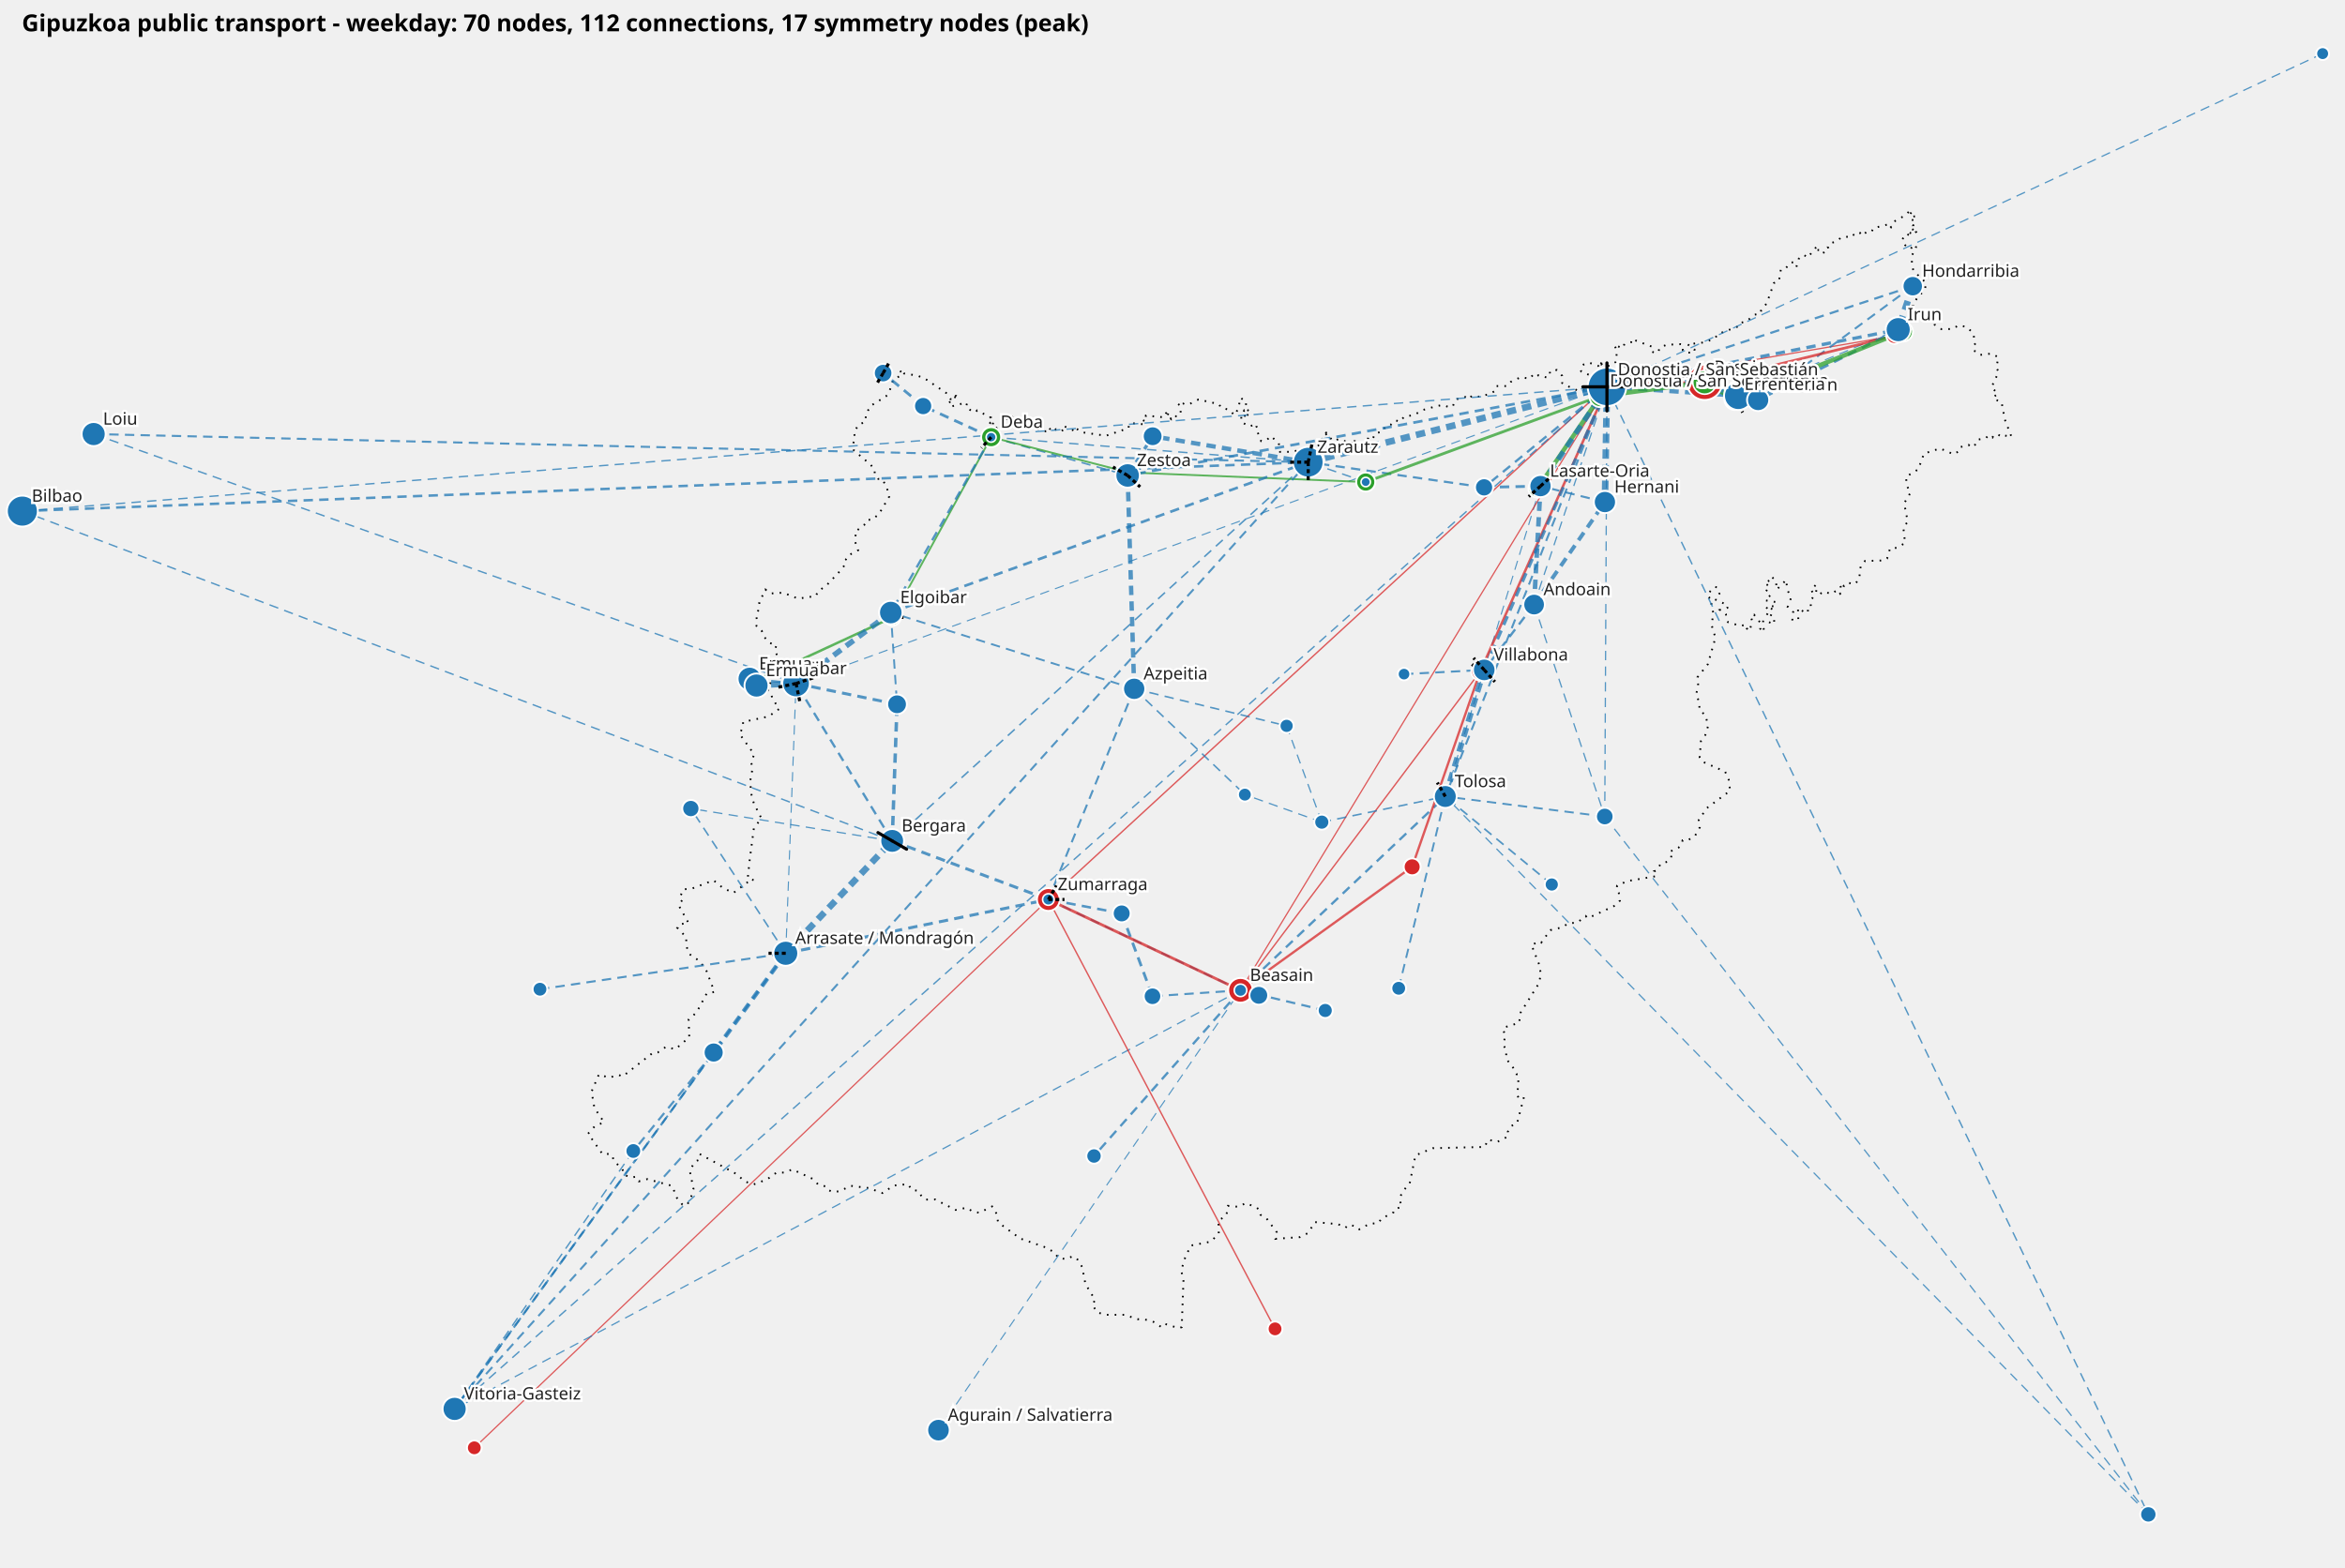
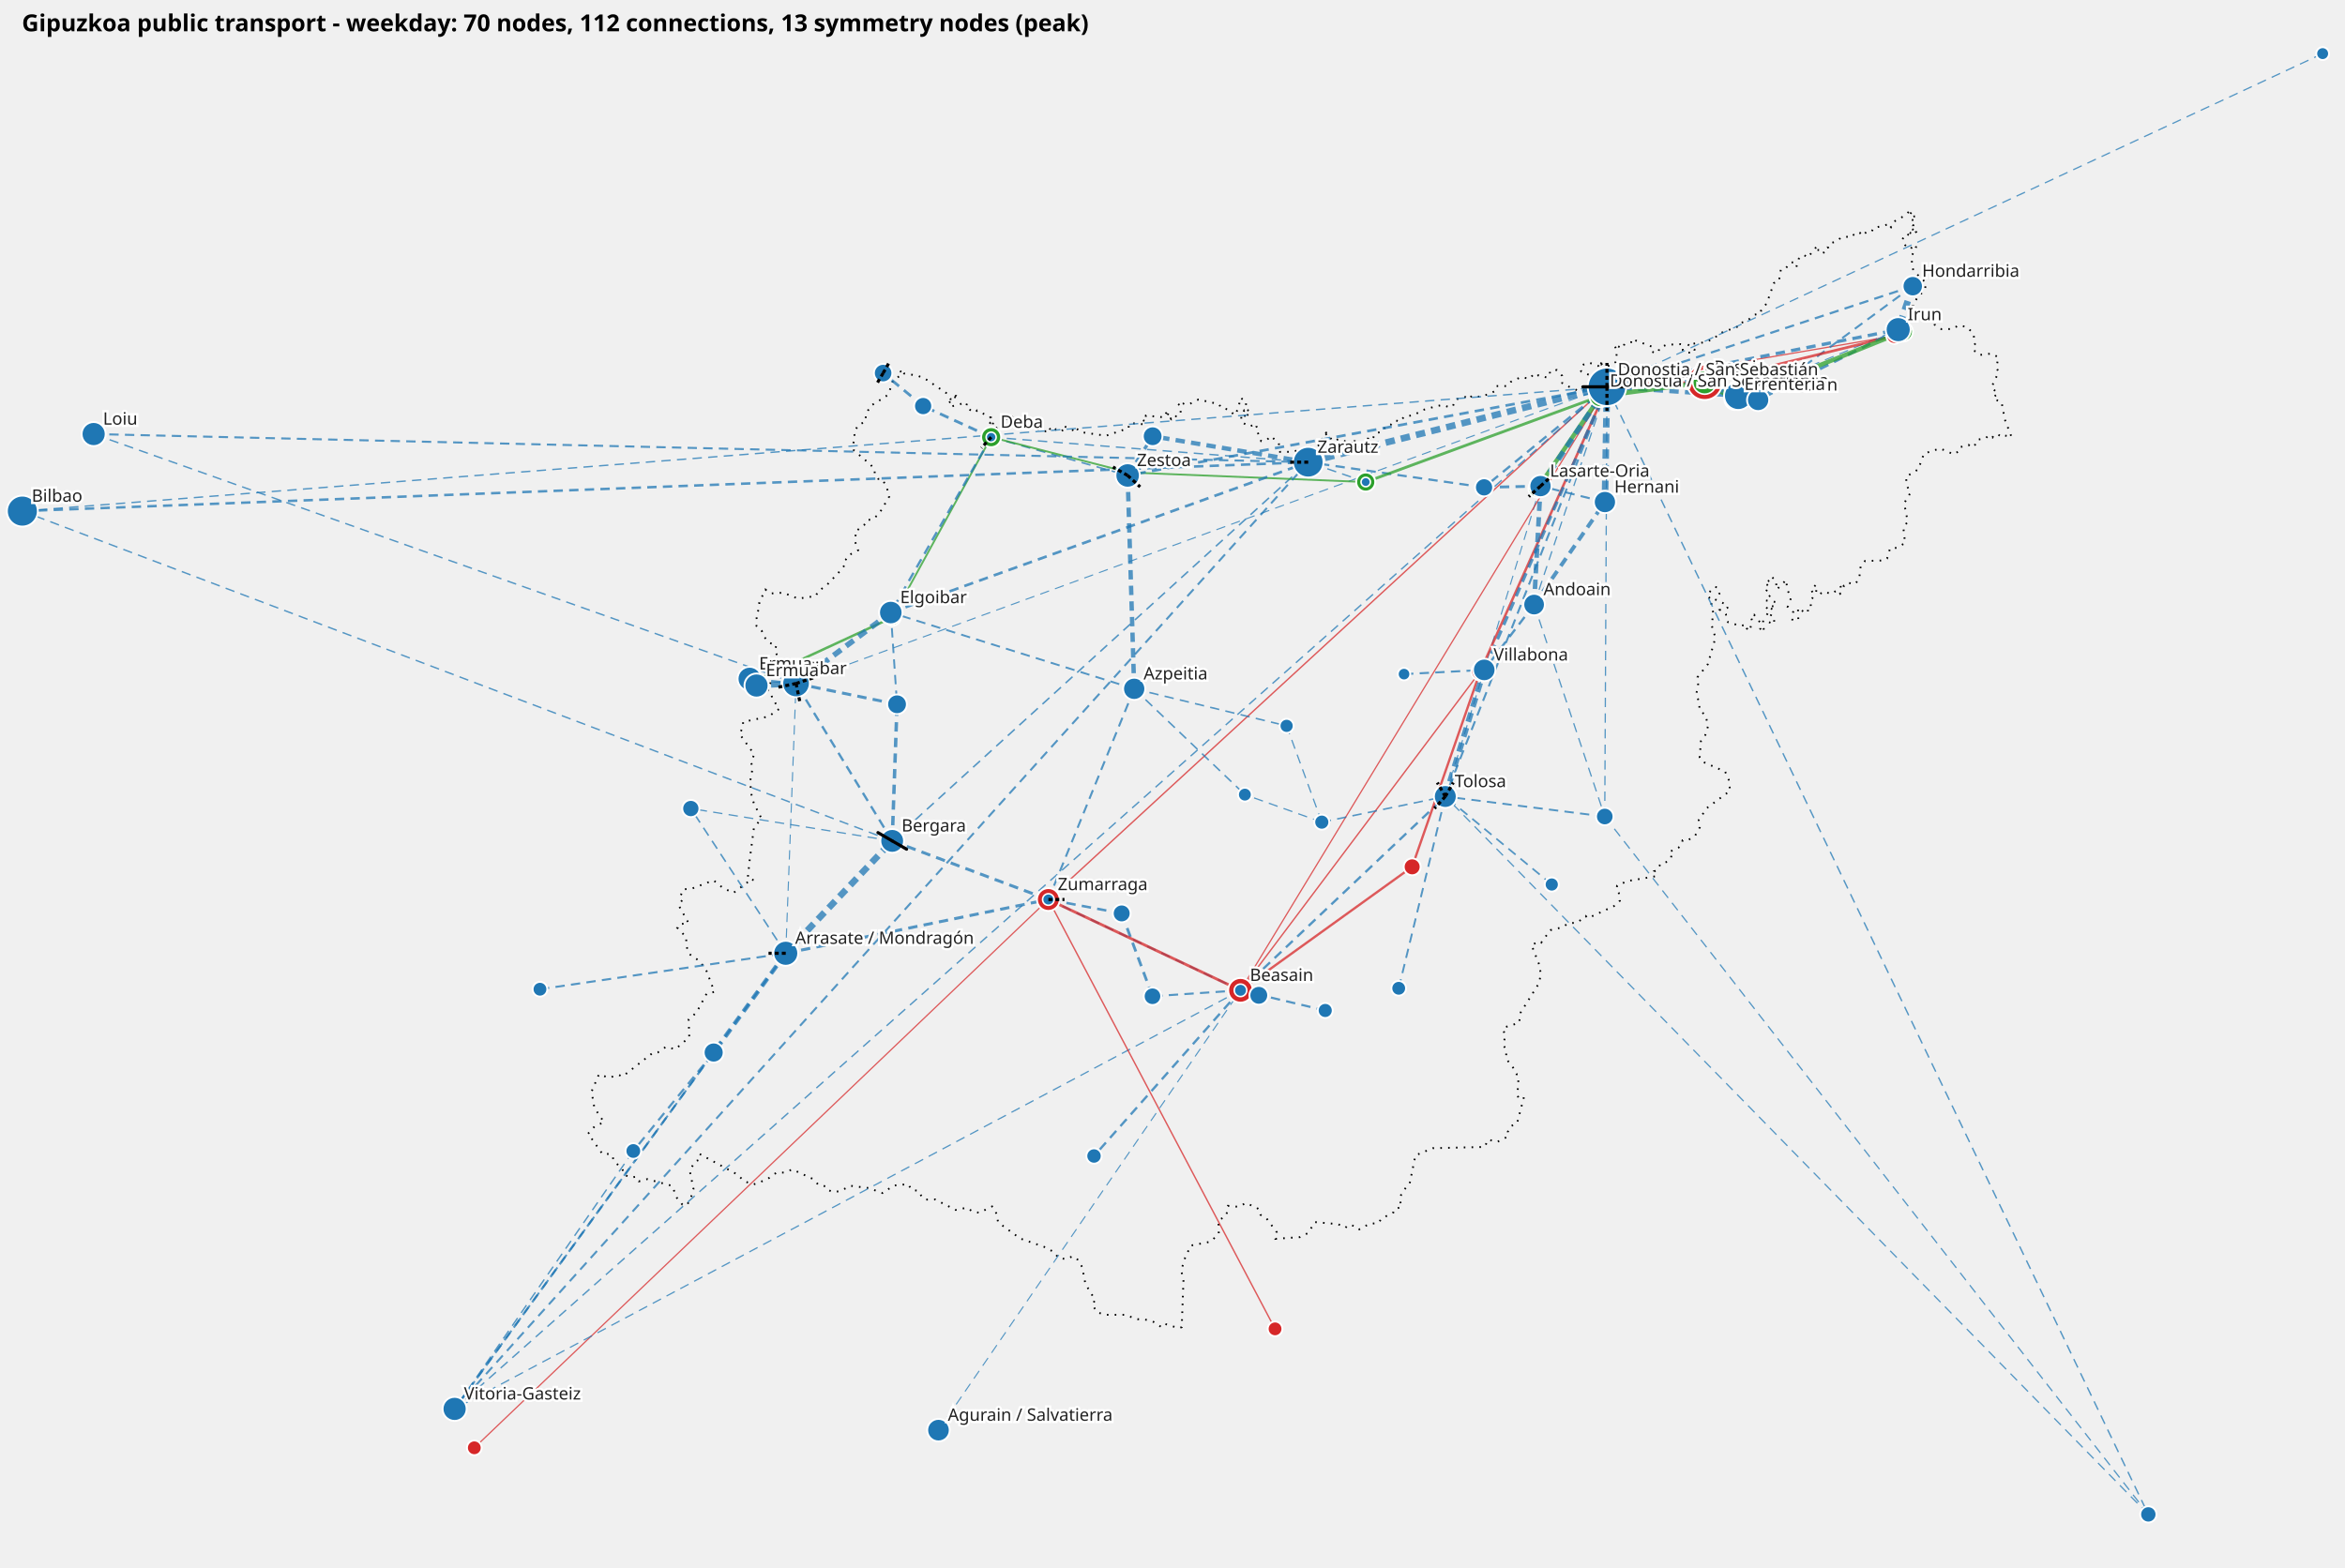
<svg xmlns="http://www.w3.org/2000/svg" width="1500" height="1003" style="background:#f3f5f8;font-family:sans-serif">
  <polyline fill="none" stroke="#000" stroke-width="1.2" stroke-dasharray="1 4" points="376.2,725.3 380.6,720.4 386.4,718.0 380.2,708.8 378.4,698.4 383.1,687.4 389.6,689.5 395.6,687.7 398.3,688.7 417.7,673.5 420.8,673.3 425.9,669.8 432.0,671.3 440.9,663.6 440.5,652.3 445.6,647.7 452.0,635.7 457.0,634.6 452.0,621.4 447.8,615.1 440.8,610.3 438.9,604.8 439.0,599.7 433.2,593.5 435.0,591.3 440.4,590.5 434.1,579.2 436.3,576.0 434.9,574.2 437.1,569.0 442.6,568.5 456.4,563.2 462.3,568.0 469.1,571.3 478.0,564.6 482.1,563.1 478.3,561.9 479.6,549.7 482.2,530.0 487.0,523.5 482.2,514.0 480.7,508.5 479.8,500.1 481.4,491.5 480.5,487.8 482.4,482.6 473.1,469.6 475.3,465.0 475.3,461.9 491.6,458.4 498.4,453.6 493.9,446.6 493.3,443.2 491.1,441.5 495.9,429.2 494.8,423.1 497.2,419.6 495.6,415.8 496.7,412.8 492.5,411.4 488.4,407.1 487.2,403.4 483.9,400.5 484.5,397.7 483.7,394.4 485.8,388.3 485.7,385.4 489.6,377.2 492.9,379.7 501.0,379.2 510.5,383.0 522.0,381.3 523.0,378.6 528.9,374.3 538.5,364.1 541.5,359.7 541.1,357.8 542.6,355.4 548.9,352.0 546.6,345.5 547.4,342.0 546.9,340.3 552.7,336.0 554.8,332.5 557.5,332.6 562.1,329.1 568.8,317.7 567.1,311.4 564.2,306.4 561.8,306.4 559.5,303.0 559.5,300.5 556.8,297.2 546.2,288.2 545.8,283.7 547.0,279.8 546.2,276.9 549.0,271.9 553.5,269.8 554.0,264.8 556.9,259.7 566.8,253.5 568.8,250.7 571.4,243.1 576.8,239.8 576.9,238.5 575.3,236.8 578.1,238.9 587.2,240.4 592.8,243.0 605.2,251.4 607.9,255.3 608.9,255.3 608.9,253.5 611.7,253.3 613.1,255.0 610.3,253.9 606.6,258.4 609.1,259.9 617.8,257.6 618.6,258.1 617.8,260.2 621.8,263.2 624.0,263.8 625.0,262.6 633.5,267.0 632.1,267.7 632.1,269.8 633.6,270.7 635.6,269.0 634.7,272.9 637.0,273.9 643.2,271.9 644.1,266.5 647.1,266.5 648.3,267.7 650.2,267.1 651.8,270.0 654.8,269.8 667.0,276.2 670.1,275.7 670.7,273.5 673.5,276.4 675.5,274.6 678.6,276.0 680.6,274.7 679.9,272.8 680.9,272.8 687.4,275.7 687.8,273.8 692.3,276.6 707.4,278.8 721.9,273.9 722.1,271.6 723.5,270.7 732.0,271.5 732.8,269.7 731.0,268.8 732.6,268.9 733.0,265.9 744.7,267.0 745.9,264.3 747.9,262.7 746.5,266.8 748.9,268.1 748.8,266.1 753.2,266.4 755.3,264.6 754.9,259.5 753.4,258.3 755.1,259.3 757.8,257.8 761.1,258.4 766.6,255.6 779.8,258.6 780.9,260.7 786.5,262.3 789.6,265.7 792.2,261.2 793.4,254.5 797.3,257.0 796.5,261.5 799.7,263.3 798.0,265.8 798.3,263.5 795.9,262.5 794.6,265.3 795.5,266.5 797.0,265.7 795.8,266.8 794.0,266.6 794.0,269.8 798.8,272.8 803.9,271.5 803.7,272.9 804.9,274.1 804.2,275.9 806.7,282.2 810.2,281.6 812.9,279.0 818.0,283.6 818.8,289.1 826.3,289.1 843.8,284.9 845.4,280.9 848.8,279.3 847.2,275.1 849.9,279.5 853.6,282.3 856.2,280.8 864.4,283.7 866.8,280.6 866.4,282.8 870.0,287.2 874.5,282.9 875.2,280.0 876.2,279.2 878.2,280.4 879.9,277.1 884.0,276.3 886.7,272.3 889.8,271.6 892.6,268.9 895.4,269.8 898.3,266.5 904.3,265.6 910.2,262.3 918.0,260.1 922.6,259.1 927.6,260.7 929.4,259.8 930.8,255.9 931.9,255.4 937.3,254.0 939.5,255.4 941.4,253.3 945.7,253.8 952.5,252.2 956.2,250.2 957.3,247.0 964.1,247.0 966.4,244.3 972.8,241.3 978.5,242.3 981.0,239.4 982.9,240.8 984.2,240.0 989.3,241.5 991.6,239.9 991.3,237.7 995.8,236.7 999.2,240.4 999.3,245.1 1000.4,246.0 1009.1,249.8 1014.8,249.2 1017.8,246.8 1019.3,242.9 1018.3,240.6 1011.5,237.8 1010.8,236.1 1013.0,233.2 1016.4,232.0 1022.4,234.1 1025.3,237.6 1024.0,232.9 1025.0,230.3 1024.5,233.3 1026.9,234.4 1030.7,233.8 1033.8,231.4 1034.2,224.3 1032.6,220.6 1037.9,222.8 1039.1,220.1 1043.4,218.9 1043.7,216.9 1056.7,221.8 1056.4,224.8 1058.4,225.8 1060.6,225.5 1061.6,222.6 1065.9,220.6 1075.0,220.2 1076.5,220.6 1076.4,224.1 1078.2,225.6 1083.7,225.6 1083.9,223.6 1079.5,220.3 1090.7,219.0 1097.0,216.3 1099.0,213.7 1112.5,208.6 1113.2,206.7 1117.5,205.3 1122.4,201.3 1126.0,200.7 1126.6,198.4 1130.1,194.1 1134.7,181.1 1137.9,179.9 1139.1,172.6 1142.0,172.0 1145.3,167.9 1147.0,167.9 1149.0,171.0 1150.5,165.7 1152.1,164.0 1153.9,163.1 1156.3,164.8 1162.3,157.4 1162.1,159.9 1164.1,160.0 1165.5,162.3 1169.8,159.4 1169.2,158.0 1171.4,155.5 1175.3,154.2 1177.6,151.9 1183.5,151.3 1184.9,149.8 1186.9,151.0 1189.8,149.1 1190.9,150.8 1194.8,147.8 1197.4,147.9 1198.2,146.0 1207.2,143.7 1207.4,145.1 1208.8,144.3 1209.6,145.3 1211.3,141.9 1218.3,138.0 1222.3,134.3 1223.1,135.2 1221.4,137.6 1223.0,138.8 1225.1,138.3 1222.5,140.4 1225.3,141.5 1223.7,144.5 1225.7,148.3 1224.1,149.3 1224.9,147.7 1222.7,146.3 1221.0,148.7 1223.4,149.6 1222.2,150.8 1219.2,149.6 1216.8,153.2 1218.7,156.9 1222.0,159.3 1224.7,156.3 1225.6,158.2 1222.9,163.7 1223.0,170.7 1224.3,173.6 1232.2,181.2 1231.0,185.9 1226.8,189.7 1223.6,195.5 1230.5,201.7 1236.3,202.7 1237.5,207.7 1241.9,210.6 1248.9,210.5 1252.7,208.2 1257.9,209.1 1262.0,213.0 1263.7,219.6 1262.2,221.6 1263.3,224.8 1266.3,227.1 1273.9,226.2 1278.3,228.6 1277.0,235.0 1278.4,238.1 1273.9,247.7 1277.9,251.9 1275.5,253.8 1275.3,255.3 1280.3,257.2 1282.4,268.4 1286.7,279.6 1282.2,278.6 1280.7,279.6 1278.0,278.0 1275.3,278.2 1274.5,279.9 1271.8,278.5 1270.3,280.4 1264.9,281.3 1263.4,284.5 1261.0,286.3 1259.2,284.6 1253.8,286.1 1253.2,288.5 1249.8,290.7 1241.0,286.9 1230.7,290.2 1227.0,300.3 1219.1,305.1 1219.9,311.1 1222.1,315.2 1218.0,322.0 1220.3,333.7 1217.5,337.6 1218.6,347.4 1213.3,350.5 1209.0,350.8 1207.1,357.3 1204.6,358.6 1193.0,358.9 1190.2,362.2 1189.2,370.6 1186.4,373.8 1181.9,372.8 1179.6,375.0 1176.9,373.3 1178.2,378.6 1177.1,379.8 1175.6,377.3 1171.3,380.0 1166.6,378.4 1163.6,380.4 1161.5,379.1 1162.5,375.4 1161.5,374.3 1158.4,377.1 1160.6,381.2 1158.1,384.1 1158.3,387.7 1156.3,388.3 1156.5,391.7 1155.0,392.2 1150.1,389.0 1150.3,396.3 1149.0,397.3 1146.5,396.4 1147.1,391.7 1143.5,388.4 1145.6,382.7 1143.1,376.7 1142.6,371.0 1136.5,377.2 1136.0,371.4 1132.9,368.8 1132.0,371.3 1128.7,373.1 1131.9,375.1 1129.6,378.4 1132.3,381.0 1129.1,384.1 1136.0,385.2 1134.8,388.1 1132.0,387.4 1129.8,388.5 1130.7,389.6 1130.2,393.3 1132.7,389.2 1134.3,390.1 1132.6,394.1 1134.8,395.3 1134.9,399.2 1127.9,396.9 1127.4,400.3 1128.4,403.0 1127.6,404.5 1125.9,402.1 1125.9,398.3 1122.0,393.3 1119.8,394.2 1120.9,397.6 1119.0,403.8 1117.2,401.9 1116.8,399.5 1113.5,400.5 1105.4,398.1 1104.3,396.6 1104.0,393.1 1100.2,390.2 1104.9,388.9 1105.2,387.2 1097.6,383.8 1097.4,382.0 1099.8,379.8 1098.5,375.8 1096.9,375.5 1093.9,378.4 1092.2,381.5 1095.2,383.7 1094.6,385.8 1095.9,392.2 1094.9,400.1 1097.3,408.0 1092.4,425.0 1085.8,433.3 1086.3,438.8 1084.9,444.3 1086.9,449.1 1087.1,453.9 1091.2,458.2 1092.5,464.8 1090.6,470.9 1088.0,474.2 1087.2,484.7 1089.9,487.7 1103.5,493.7 1105.8,498.9 1106.7,505.9 1091.8,517.0 1086.6,524.7 1087.3,529.3 1084.1,535.0 1079.9,537.4 1076.3,537.6 1075.7,540.3 1073.7,542.3 1067.9,545.0 1069.2,547.2 1068.9,548.8 1066.7,551.3 1062.4,552.5 1059.6,557.1 1058.1,557.4 1059.2,560.6 1041.0,563.7 1034.4,566.6 1034.0,569.5 1035.5,571.4 1036.2,576.2 1033.7,579.1 1015.6,587.5 1014.3,586.1 1008.9,590.3 1003.2,590.7 999.3,593.3 991.7,595.1 985.9,603.0 985.1,602.3 979.6,604.5 984.5,617.0 985.7,623.6 984.1,629.6 972.7,647.8 971.7,654.4 962.0,657.4 961.5,659.0 962.9,662.3 961.7,668.4 963.6,672.5 963.3,677.2 968.2,683.5 970.2,687.0 969.9,688.8 971.3,690.3 970.6,700.9 971.5,702.5 974.8,701.9 970.4,718.7 966.2,720.6 964.5,724.1 964.6,727.1 957.7,730.6 951.9,729.1 949.7,733.8 916.5,734.6 905.4,739.2 901.7,757.2 897.2,762.3 895.3,766.6 896.4,772.4 892.4,773.3 891.4,775.6 883.5,779.8 881.9,782.4 875.8,783.1 869.5,786.5 867.9,784.7 862.6,783.6 860.6,785.5 855.9,783.2 841.1,781.9 836.7,788.9 831.5,791.5 815.9,792.6 816.7,788.4 809.9,779.2 806.3,777.2 805.8,774.2 804.0,772.8 797.0,769.7 792.1,772.1 785.5,771.5 784.5,777.4 779.4,781.1 779.6,789.2 774.5,794.4 761.7,796.9 758.1,804.6 755.6,812.7 757.0,819.5 755.9,849.1 754.1,849.8 745.4,847.1 743.1,849.2 738.0,845.8 732.4,844.2 727.6,844.0 719.4,841.2 707.5,841.2 701.9,839.7 698.7,834.8 700.5,831.7 694.3,821.5 692.2,810.6 689.3,805.9 686.3,803.7 681.8,805.6 676.9,804.7 674.5,801.2 667.8,797.7 652.6,792.4 638.5,782.1 636.9,774.9 634.6,771.9 626.4,775.9 622.3,775.2 618.4,772.7 611.3,774.1 598.1,767.4 592.2,767.5 589.8,766.0 587.5,761.9 583.3,761.3 580.8,757.6 571.7,758.5 564.5,763.3 555.6,760.1 544.3,758.7 536.8,762.2 532.6,762.6 529.9,761.4 528.5,759.1 523.6,758.1 520.0,754.3 506.9,748.2 501.5,750.2 496.6,750.3 490.6,754.6 482.0,757.8 476.2,755.8 471.4,751.3 447.5,738.3 446.1,742.6 443.6,744.5 441.3,749.5 443.6,760.7 442.0,766.1 439.4,771.2 436.5,770.7 433.0,766.4 429.9,758.7 414.1,754.4 408.7,755.8 406.7,752.8 404.1,753.4 399.2,751.7 398.2,748.1 392.8,742.9 391.6,739.5 390.3,738.2 385.5,738.5 376.2,725.3" />
  <line x1="600.3" y1="915.0" x2="793.5" y2="633.6" stroke="#1f77b4" stroke-width="0.7" stroke-opacity=".75" stroke-dasharray="6 4" />
  <line x1="502.6" y1="609.9" x2="509.2" y2="437.3" stroke="#1f77b4" stroke-width="0.7" stroke-opacity=".75" stroke-dasharray="6 4" />
  <line x1="1027.9" y1="247.5" x2="509.2" y2="437.3" stroke="#1f77b4" stroke-width="0.7" stroke-opacity=".75" stroke-dasharray="6 4" />
  <line x1="1111.9" y1="253.2" x2="1214.2" y2="210.9" stroke="#1f77b4" stroke-width="0.7" stroke-opacity=".75" stroke-dasharray="6 4" />
  <line x1="985.4" y1="311.0" x2="924.5" y2="509.6" stroke="#1f77b4" stroke-width="0.7" stroke-opacity=".75" stroke-dasharray="6 4" />
  <line x1="1485.7" y1="34.3" x2="1027.9" y2="247.5" stroke="#1f77b4" stroke-width="0.8" stroke-opacity=".75" stroke-dasharray="6 4" />
  <line x1="981.3" y1="386.8" x2="1026.5" y2="522.4" stroke="#1f77b4" stroke-width="0.8" stroke-opacity=".75" stroke-dasharray="6 4" />
  <line x1="981.3" y1="386.8" x2="1027.9" y2="247.5" stroke="#1f77b4" stroke-width="0.8" stroke-opacity=".75" stroke-dasharray="6 4" />
  <line x1="570.7" y1="538.0" x2="441.9" y2="517.3" stroke="#1f77b4" stroke-width="0.8" stroke-opacity=".75" stroke-dasharray="6 4" />
  <line x1="1374.2" y1="968.9" x2="924.5" y2="509.6" stroke="#1f77b4" stroke-width="0.8" stroke-opacity=".75" stroke-dasharray="6 4" />
  <line x1="1026.5" y1="522.4" x2="1027.9" y2="247.5" stroke="#1f77b4" stroke-width="0.8" stroke-opacity=".75" stroke-dasharray="6 4" />
  <line x1="845.5" y1="526.0" x2="796.3" y2="508.4" stroke="#1f77b4" stroke-width="0.8" stroke-opacity=".75" stroke-dasharray="6 4" />
  <line x1="1028.8" y1="246.1" x2="1211.7" y2="214.9" stroke="#d62728" stroke-width="0.8" stroke-opacity=".75" />
  <line x1="793.5" y1="633.6" x2="1028.8" y2="246.1" stroke="#d62728" stroke-width="0.8" stroke-opacity=".75" />
  <line x1="845.5" y1="526.0" x2="823.0" y2="464.4" stroke="#1f77b4" stroke-width="0.8" stroke-opacity=".75" stroke-dasharray="6 4" />
  <line x1="303.4" y1="926.3" x2="670.6" y2="575.5" stroke="#d62728" stroke-width="0.8" stroke-opacity=".75" />
  <line x1="1026.5" y1="522.4" x2="1374.2" y2="968.9" stroke="#1f77b4" stroke-width="0.8" stroke-opacity=".75" stroke-dasharray="6 4" />
  <line x1="793.5" y1="633.6" x2="290.8" y2="901.4" stroke="#1f77b4" stroke-width="0.8" stroke-opacity=".75" stroke-dasharray="6 4" />
  <line x1="405.1" y1="736.4" x2="290.8" y2="901.4" stroke="#1f77b4" stroke-width="0.9" stroke-opacity=".75" stroke-dasharray="6 4" />
  <line x1="1028.8" y1="246.1" x2="670.6" y2="575.5" stroke="#d62728" stroke-width="0.9" stroke-opacity=".75" />
  <line x1="634.0" y1="279.7" x2="836.8" y2="295.7" stroke="#1f77b4" stroke-width="0.9" stroke-opacity=".75" stroke-dasharray="6 4" />
  <line x1="1027.9" y1="247.5" x2="290.8" y2="901.4" stroke="#1f77b4" stroke-width="0.9" stroke-opacity=".75" stroke-dasharray="6 4" />
  <line x1="570.7" y1="538.0" x2="14.3" y2="327.0" stroke="#1f77b4" stroke-width="0.9" stroke-opacity=".75" stroke-dasharray="6 4" />
  <line x1="509.2" y1="437.3" x2="59.9" y2="277.7" stroke="#1f77b4" stroke-width="0.9" stroke-opacity=".75" stroke-dasharray="6 4" />
  <line x1="1027.9" y1="247.5" x2="1374.2" y2="968.9" stroke="#1f77b4" stroke-width="0.9" stroke-opacity=".75" stroke-dasharray="6 4" />
  <line x1="14.3" y1="327.0" x2="1027.9" y2="247.5" stroke="#1f77b4" stroke-width="0.9" stroke-opacity=".75" stroke-dasharray="6 4" />
  <line x1="793.5" y1="633.6" x2="946.8" y2="429.7" stroke="#d62728" stroke-width="0.9" stroke-opacity=".75" />
  <line x1="873.6" y1="308.4" x2="836.8" y2="295.7" stroke="#1f77b4" stroke-width="0.9" stroke-opacity=".75" stroke-dasharray="6 4" />
  <line x1="815.6" y1="850.2" x2="670.6" y2="575.5" stroke="#d62728" stroke-width="0.9" stroke-opacity=".75" />
  <line x1="634.0" y1="279.7" x2="721.3" y2="304.2" stroke="#1f77b4" stroke-width="1.0" stroke-opacity=".75" stroke-dasharray="6 4" />
  <line x1="502.6" y1="609.9" x2="441.9" y2="517.3" stroke="#1f77b4" stroke-width="1.0" stroke-opacity=".75" stroke-dasharray="6 4" />
  <line x1="725.5" y1="440.7" x2="796.3" y2="508.4" stroke="#1f77b4" stroke-width="1.0" stroke-opacity=".75" stroke-dasharray="6 4" />
  <line x1="845.5" y1="526.0" x2="924.5" y2="509.6" stroke="#1f77b4" stroke-width="1.0" stroke-opacity=".75" stroke-dasharray="6 4" />
  <line x1="725.5" y1="440.7" x2="823.0" y2="464.4" stroke="#1f77b4" stroke-width="1.0" stroke-opacity=".75" stroke-dasharray="6 4" />
  <line x1="570.7" y1="538.0" x2="836.8" y2="295.7" stroke="#1f77b4" stroke-width="1.0" stroke-opacity=".75" stroke-dasharray="6 4" />
  <line x1="992.6" y1="565.9" x2="924.5" y2="509.6" stroke="#1f77b4" stroke-width="1.1" stroke-opacity=".75" stroke-dasharray="6 4" />
  <line x1="894.7" y1="632.3" x2="924.5" y2="509.6" stroke="#1f77b4" stroke-width="1.2" stroke-opacity=".75" stroke-dasharray="6 4" />
  <line x1="456.5" y1="673.4" x2="290.8" y2="901.4" stroke="#1f77b4" stroke-width="1.2" stroke-opacity=".75" stroke-dasharray="6 4" />
  <line x1="725.5" y1="440.7" x2="569.8" y2="391.9" stroke="#1f77b4" stroke-width="1.2" stroke-opacity=".75" stroke-dasharray="6 4" />
  <line x1="793.5" y1="633.6" x2="670.6" y2="575.5" stroke="#1f77b4" stroke-width="1.2" stroke-opacity=".75" stroke-dasharray="6 4" />
  <line x1="634.0" y1="279.7" x2="722.2" y2="302.3" stroke="#2ca02c" stroke-width="1.2" stroke-opacity=".75" />
  <line x1="634.0" y1="279.7" x2="570.9" y2="395.0" stroke="#2ca02c" stroke-width="1.2" stroke-opacity=".75" />
  <line x1="1026.5" y1="522.4" x2="924.5" y2="509.6" stroke="#1f77b4" stroke-width="1.2" stroke-opacity=".75" stroke-dasharray="6 4" />
  <line x1="873.6" y1="308.4" x2="722.2" y2="302.3" stroke="#2ca02c" stroke-width="1.2" stroke-opacity=".75" />
  <line x1="569.8" y1="391.9" x2="573.8" y2="450.6" stroke="#1f77b4" stroke-width="1.2" stroke-opacity=".75" stroke-dasharray="6 4" />
  <line x1="725.5" y1="440.7" x2="670.6" y2="575.5" stroke="#1f77b4" stroke-width="1.3" stroke-opacity=".75" stroke-dasharray="6 4" />
  <line x1="345.4" y1="632.9" x2="502.6" y2="609.9" stroke="#1f77b4" stroke-width="1.3" stroke-opacity=".75" stroke-dasharray="6 4" />
  <line x1="290.8" y1="901.4" x2="836.8" y2="295.7" stroke="#1f77b4" stroke-width="1.3" stroke-opacity=".75" stroke-dasharray="6 4" />
  <line x1="59.9" y1="277.7" x2="836.8" y2="295.7" stroke="#1f77b4" stroke-width="1.3" stroke-opacity=".75" stroke-dasharray="6 4" />
  <line x1="898.1" y1="431.3" x2="949.4" y2="428.6" stroke="#1f77b4" stroke-width="1.3" stroke-opacity=".75" stroke-dasharray="6 4" />
  <line x1="1026.6" y1="321.2" x2="985.4" y2="311.0" stroke="#1f77b4" stroke-width="1.3" stroke-opacity=".75" stroke-dasharray="6 4" />
  <line x1="793.5" y1="633.6" x2="737.2" y2="637.4" stroke="#1f77b4" stroke-width="1.3" stroke-opacity=".75" stroke-dasharray="6 4" />
  <line x1="1223.5" y1="183.1" x2="1124.6" y2="255.9" stroke="#1f77b4" stroke-width="1.3" stroke-opacity=".75" stroke-dasharray="6 4" />
  <line x1="1027.9" y1="247.5" x2="924.5" y2="509.6" stroke="#1f77b4" stroke-width="1.3" stroke-opacity=".75" stroke-dasharray="6 4" />
  <line x1="509.2" y1="437.3" x2="479.5" y2="434.3" stroke="#1f77b4" stroke-width="1.4" stroke-opacity=".75" stroke-dasharray="6 4" />
  <line x1="502.6" y1="609.9" x2="290.8" y2="901.4" stroke="#1f77b4" stroke-width="1.4" stroke-opacity=".75" stroke-dasharray="6 4" />
  <line x1="793.5" y1="633.6" x2="847.7" y2="646.5" stroke="#1f77b4" stroke-width="1.4" stroke-opacity=".75" stroke-dasharray="6 4" />
  <line x1="1027.9" y1="247.5" x2="1223.5" y2="183.1" stroke="#1f77b4" stroke-width="1.4" stroke-opacity=".75" stroke-dasharray="6 4" />
  <line x1="456.5" y1="673.4" x2="405.1" y2="736.4" stroke="#1f77b4" stroke-width="1.4" stroke-opacity=".75" stroke-dasharray="6 4" />
  <line x1="949.3" y1="311.8" x2="836.8" y2="295.7" stroke="#1f77b4" stroke-width="1.4" stroke-opacity=".75" stroke-dasharray="6 4" />
  <line x1="793.5" y1="633.6" x2="924.5" y2="509.6" stroke="#1f77b4" stroke-width="1.5" stroke-opacity=".75" stroke-dasharray="6 4" />
  <line x1="903.3" y1="554.6" x2="793.5" y2="633.6" stroke="#d62728" stroke-width="1.5" stroke-opacity=".75" />
  <line x1="903.3" y1="554.6" x2="946.8" y2="429.7" stroke="#d62728" stroke-width="1.5" stroke-opacity=".75" />
  <line x1="793.5" y1="633.6" x2="699.8" y2="739.6" stroke="#1f77b4" stroke-width="1.5" stroke-opacity=".75" stroke-dasharray="6 4" />
  <line x1="634.0" y1="279.7" x2="569.8" y2="391.9" stroke="#1f77b4" stroke-width="1.5" stroke-opacity=".75" stroke-dasharray="6 4" />
  <line x1="1027.9" y1="247.5" x2="949.3" y2="311.8" stroke="#1f77b4" stroke-width="1.5" stroke-opacity=".75" stroke-dasharray="6 4" />
  <line x1="570.7" y1="538.0" x2="509.2" y2="437.3" stroke="#1f77b4" stroke-width="1.5" stroke-opacity=".75" stroke-dasharray="6 4" />
  <line x1="981.3" y1="386.8" x2="949.4" y2="428.6" stroke="#1f77b4" stroke-width="1.5" stroke-opacity=".75" stroke-dasharray="6 4" />
  <line x1="570.9" y1="395.0" x2="482.0" y2="436.1" stroke="#2ca02c" stroke-width="1.6" stroke-opacity=".75" />
  <line x1="717.5" y1="584.4" x2="670.6" y2="575.5" stroke="#1f77b4" stroke-width="1.6" stroke-opacity=".75" stroke-dasharray="6 4" />
  <line x1="1028.8" y1="246.1" x2="946.8" y2="429.7" stroke="#d62728" stroke-width="1.6" stroke-opacity=".75" />
  <line x1="14.3" y1="327.0" x2="836.8" y2="295.7" stroke="#1f77b4" stroke-width="1.6" stroke-opacity=".75" stroke-dasharray="6 4" />
  <line x1="1027.9" y1="247.5" x2="721.3" y2="304.2" stroke="#1f77b4" stroke-width="1.7" stroke-opacity=".75" stroke-dasharray="6 4" />
  <line x1="569.8" y1="391.9" x2="836.8" y2="295.7" stroke="#1f77b4" stroke-width="1.7" stroke-opacity=".75" stroke-dasharray="6 4" />
  <line x1="1211.7" y1="214.9" x2="1090.4" y2="244.6" stroke="#d62728" stroke-width="1.7" stroke-opacity=".75" />
  <line x1="1028.8" y1="246.1" x2="1090.4" y2="244.6" stroke="#d62728" stroke-width="1.8" stroke-opacity=".75" />
  <line x1="1214.2" y1="210.9" x2="1124.6" y2="255.9" stroke="#1f77b4" stroke-width="1.8" stroke-opacity=".75" stroke-dasharray="6 4" />
  <line x1="590.5" y1="259.8" x2="564.9" y2="238.7" stroke="#1f77b4" stroke-width="1.8" stroke-opacity=".75" stroke-dasharray="6 4" />
  <line x1="985.4" y1="311.0" x2="949.3" y2="311.8" stroke="#1f77b4" stroke-width="1.8" stroke-opacity=".75" stroke-dasharray="6 4" />
  <line x1="717.5" y1="584.4" x2="737.2" y2="637.4" stroke="#1f77b4" stroke-width="1.8" stroke-opacity=".75" stroke-dasharray="6 4" />
  <line x1="793.5" y1="633.6" x2="670.6" y2="575.5" stroke="#d62728" stroke-width="1.8" stroke-opacity=".75" />
  <line x1="634.0" y1="279.7" x2="590.5" y2="259.8" stroke="#1f77b4" stroke-width="1.8" stroke-opacity=".75" stroke-dasharray="6 4" />
  <line x1="873.6" y1="308.4" x2="1023.7" y2="253.4" stroke="#2ca02c" stroke-width="1.8" stroke-opacity=".75" />
  <line x1="502.6" y1="609.9" x2="670.6" y2="575.5" stroke="#1f77b4" stroke-width="1.9" stroke-opacity=".75" stroke-dasharray="6 4" />
  <line x1="570.7" y1="538.0" x2="670.6" y2="575.5" stroke="#1f77b4" stroke-width="1.9" stroke-opacity=".75" stroke-dasharray="6 4" />
  <line x1="509.2" y1="437.3" x2="573.8" y2="450.6" stroke="#1f77b4" stroke-width="1.9" stroke-opacity=".75" stroke-dasharray="6 4" />
  <line x1="1027.9" y1="247.5" x2="949.4" y2="428.6" stroke="#1f77b4" stroke-width="2.0" stroke-opacity=".75" stroke-dasharray="6 4" />
  <line x1="1027.9" y1="247.5" x2="1214.2" y2="210.9" stroke="#1f77b4" stroke-width="2.1" stroke-opacity=".75" stroke-dasharray="6 4" />
  <line x1="721.3" y1="304.2" x2="737.3" y2="279.1" stroke="#1f77b4" stroke-width="2.1" stroke-opacity=".75" stroke-dasharray="6 4" />
  <line x1="570.7" y1="538.0" x2="573.8" y2="450.6" stroke="#1f77b4" stroke-width="2.2" stroke-opacity=".75" stroke-dasharray="6 4" />
  <line x1="793.5" y1="633.6" x2="805.2" y2="636.8" stroke="#1f77b4" stroke-width="2.5" stroke-opacity=".75" stroke-dasharray="6 4" />
  <line x1="981.3" y1="386.8" x2="1026.6" y2="321.2" stroke="#1f77b4" stroke-width="2.5" stroke-opacity=".75" stroke-dasharray="6 4" />
  <line x1="1027.9" y1="247.5" x2="1111.9" y2="253.2" stroke="#1f77b4" stroke-width="2.7" stroke-opacity=".75" stroke-dasharray="6 4" />
  <line x1="725.5" y1="440.7" x2="721.3" y2="304.2" stroke="#1f77b4" stroke-width="2.8" stroke-opacity=".75" stroke-dasharray="6 4" />
  <line x1="836.8" y1="295.7" x2="737.3" y2="279.1" stroke="#1f77b4" stroke-width="2.8" stroke-opacity=".75" stroke-dasharray="6 4" />
  <line x1="502.6" y1="609.9" x2="456.5" y2="673.4" stroke="#1f77b4" stroke-width="2.8" stroke-opacity=".75" stroke-dasharray="6 4" />
  <line x1="1023.7" y1="253.4" x2="983.4" y2="312.7" stroke="#2ca02c" stroke-width="2.8" stroke-opacity=".75" />
  <line x1="1109.8" y1="255.5" x2="1217.3" y2="212.2" stroke="#2ca02c" stroke-width="2.8" stroke-opacity=".75" />
  <line x1="981.3" y1="386.8" x2="985.4" y2="311.0" stroke="#1f77b4" stroke-width="2.9" stroke-opacity=".75" stroke-dasharray="6 4" />
  <line x1="1109.8" y1="255.5" x2="1090.4" y2="244.6" stroke="#2ca02c" stroke-width="3.0" stroke-opacity=".75" />
  <line x1="1023.7" y1="253.4" x2="1090.4" y2="244.6" stroke="#2ca02c" stroke-width="3.0" stroke-opacity=".75" />
  <line x1="1027.9" y1="247.5" x2="985.4" y2="311.0" stroke="#1f77b4" stroke-width="3.4" stroke-opacity=".75" stroke-dasharray="6 4" />
  <line x1="509.2" y1="437.3" x2="569.8" y2="391.9" stroke="#1f77b4" stroke-width="3.5" stroke-opacity=".75" stroke-dasharray="6 4" />
  <line x1="924.5" y1="509.6" x2="949.4" y2="428.6" stroke="#1f77b4" stroke-width="3.6" stroke-opacity=".75" stroke-dasharray="6 4" />
  <line x1="509.2" y1="437.3" x2="483.9" y2="438.6" stroke="#1f77b4" stroke-width="3.7" stroke-opacity=".75" stroke-dasharray="6 4" />
  <line x1="502.6" y1="609.9" x2="570.7" y2="538.0" stroke="#1f77b4" stroke-width="4.2" stroke-opacity=".75" stroke-dasharray="6 4" />
  <line x1="1223.5" y1="183.1" x2="1214.2" y2="210.9" stroke="#1f77b4" stroke-width="4.2" stroke-opacity=".75" stroke-dasharray="6 4" />
  <line x1="1027.9" y1="247.5" x2="836.8" y2="295.7" stroke="#1f77b4" stroke-width="4.2" stroke-opacity=".75" stroke-dasharray="6 4" />
  <line x1="1111.9" y1="253.2" x2="1124.6" y2="255.9" stroke="#1f77b4" stroke-width="4.2" stroke-opacity=".75" stroke-dasharray="6 4" />
  <line x1="1027.9" y1="247.5" x2="1026.6" y2="321.2" stroke="#1f77b4" stroke-width="4.2" stroke-opacity=".75" stroke-dasharray="6 4" />
  <line x1="1111.9" y1="253.2" x2="1090.4" y2="244.6" stroke="#1f77b4" stroke-width="4.2" stroke-opacity=".75" stroke-dasharray="6 4" />
  <line x1="1027.9" y1="247.5" x2="1090.4" y2="244.6" stroke="#1f77b4" stroke-width="4.2" stroke-opacity=".75" stroke-dasharray="6 4" />
  <circle cx="873.6" cy="308.4" r="6.1" fill="#2ca02c" stroke="#fff" stroke-width="1.2" />
  <circle cx="873.6" cy="308.4" r="3.0" fill="#1f77b4" stroke="#fff" stroke-width="1" />
  <circle cx="903.3" cy="554.6" r="5.4" fill="#d62728" stroke="#fff" stroke-width="1.2" />
  <circle cx="815.6" cy="850.2" r="4.7" fill="#d62728" stroke="#fff" stroke-width="1.2" />
  <circle cx="793.5" cy="633.6" r="7.9" fill="#d62728" stroke="#fff" stroke-width="1.2" />
  <circle cx="793.5" cy="633.6" r="4.0" fill="#1f77b4" stroke="#fff" stroke-width="1" />
  <circle cx="634.0" cy="279.7" r="6.4" fill="#2ca02c" stroke="#fff" stroke-width="1.2" />
  <circle cx="634.0" cy="279.7" r="3.2" fill="#1f77b4" stroke="#fff" stroke-width="1" />
  <line x1="634.0" y1="279.7" x2="627.8" y2="286.6" stroke="#000" stroke-width="2" stroke-dasharray="2.5 2" />
  <circle cx="1023.7" cy="253.4" r="7.1" fill="#2ca02c" stroke="#fff" stroke-width="1.2" />
  <circle cx="1028.8" cy="246.1" r="6.6" fill="#d62728" stroke="#fff" stroke-width="1.2" />
  <line x1="1028.8" y1="246.1" x2="1028.8" y2="255.7" stroke="#000" stroke-width="2" stroke-dasharray="2.5 2" />
  <circle cx="570.9" cy="395.0" r="5.3" fill="#2ca02c" stroke="#fff" stroke-width="1.2" />
-   <line x1="570.9" y1="395.0" x2="579.2" y2="395.0" stroke="#000" stroke-width="2" stroke-dasharray="2.5 2" />
  <circle cx="482.0" cy="436.1" r="6.2" fill="#2ca02c" stroke="#fff" stroke-width="1.2" />
  <circle cx="1109.8" cy="255.5" r="6.8" fill="#2ca02c" stroke="#fff" stroke-width="1.2" />
-   <line x1="1109.8" y1="255.5" x2="1114.7" y2="263.9" stroke="#000" stroke-width="2" stroke-dasharray="2.5 2" />
-   <line x1="1109.8" y1="255.5" x2="1104.9" y2="247.0" stroke="#000" stroke-width="2" stroke-dasharray="2.5 2" />
  <circle cx="1217.3" cy="212.2" r="6.3" fill="#2ca02c" stroke="#fff" stroke-width="1.2" />
  <circle cx="1211.7" cy="214.9" r="5.1" fill="#d62728" stroke="#fff" stroke-width="1.2" />
  <circle cx="983.4" cy="312.7" r="5.7" fill="#2ca02c" stroke="#fff" stroke-width="1.2" />
  <circle cx="1090.4" cy="244.6" r="11.3" fill="#d62728" stroke="#fff" stroke-width="1.2" />
  <circle cx="1090.4" cy="244.6" r="7.6" fill="#2ca02c" stroke="#fff" stroke-width="1" />
  <circle cx="1090.4" cy="244.6" r="3.8" fill="#1f77b4" stroke="#fff" stroke-width="1" />
  <circle cx="303.4" cy="926.3" r="4.7" fill="#d62728" stroke="#fff" stroke-width="1.2" />
  <circle cx="722.2" cy="302.3" r="5.1" fill="#2ca02c" stroke="#fff" stroke-width="1.2" />
  <line x1="722.2" y1="302.3" x2="726.3" y2="309.3" stroke="#000" stroke-width="2" stroke-dasharray="2.5 2" />
  <line x1="722.2" y1="302.3" x2="715.2" y2="298.3" stroke="#000" stroke-width="2" stroke-dasharray="2.5 2" />
  <circle cx="946.8" cy="429.7" r="5.7" fill="#d62728" stroke="#fff" stroke-width="1.2" />
-   <line x1="946.8" y1="429.7" x2="951.1" y2="437.2" stroke="#000" stroke-width="2" stroke-dasharray="2.5 2" />
-   <line x1="946.8" y1="429.7" x2="940.4" y2="423.9" stroke="#000" stroke-width="2" stroke-dasharray="2.5 2" />
  <circle cx="670.6" cy="575.5" r="7.3" fill="#d62728" stroke="#fff" stroke-width="1.2" />
  <circle cx="670.6" cy="575.5" r="3.7" fill="#1f77b4" stroke="#fff" stroke-width="1" />
  <line x1="670.6" y1="575.5" x2="680.9" y2="575.5" stroke="#000" stroke-width="2" stroke-dasharray="2.5 2" />
-   <line x1="670.6" y1="575.5" x2="675.8" y2="566.6" stroke="#000" stroke-width="2" stroke-dasharray="2.5 2" />
  <circle cx="894.7" cy="632.3" r="4.7" fill="#1f77b4" stroke="#fff" stroke-width="1.2" />
  <circle cx="600.3" cy="915.0" r="7.2" fill="#1f77b4" stroke="#fff" stroke-width="1.2" />
  <circle cx="845.5" cy="526.0" r="4.8" fill="#1f77b4" stroke="#fff" stroke-width="1.2" />
  <circle cx="981.3" cy="386.8" r="6.9" fill="#1f77b4" stroke="#fff" stroke-width="1.2" />
  <circle cx="345.4" cy="632.9" r="4.7" fill="#1f77b4" stroke="#fff" stroke-width="1.2" />
  <circle cx="502.6" cy="609.9" r="8.0" fill="#1f77b4" stroke="#fff" stroke-width="1.2" />
  <line x1="502.6" y1="609.9" x2="491.6" y2="609.9" stroke="#000" stroke-width="2" stroke-dasharray="2.5 2" />
  <circle cx="725.5" cy="440.7" r="7.1" fill="#1f77b4" stroke="#fff" stroke-width="1.2" />
  <circle cx="796.3" cy="508.4" r="4.4" fill="#1f77b4" stroke="#fff" stroke-width="1.2" />
  <circle cx="1026.5" cy="522.4" r="5.6" fill="#1f77b4" stroke="#fff" stroke-width="1.2" />
  <circle cx="570.7" cy="538.0" r="7.6" fill="#1f77b4" stroke="#fff" stroke-width="1.2" />
  <line x1="570.7" y1="538.0" x2="579.9" y2="543.3" stroke="#000" stroke-width="2" stroke-linecap="round" />
  <line x1="570.7" y1="538.0" x2="561.6" y2="532.7" stroke="#000" stroke-width="2" stroke-linecap="round" />
  <circle cx="1485.7" cy="34.3" r="4.1" fill="#1f77b4" stroke="#fff" stroke-width="1.2" />
  <circle cx="14.3" cy="327.0" r="9.9" fill="#1f77b4" stroke="#fff" stroke-width="1.2" />
  <circle cx="1027.9" cy="247.5" r="12.3" fill="#1f77b4" stroke="#fff" stroke-width="1.2" />
-   <line x1="1027.9" y1="247.5" x2="1027.9" y2="232.2" stroke="#000" stroke-width="2" stroke-linecap="round" />
-   <line x1="1027.9" y1="247.5" x2="1027.9" y2="262.9" stroke="#000" stroke-width="2" stroke-linecap="round" />
+   <line x1="1027.9" y1="247.5" x2="1027.9" y2="232.2" stroke="#000" stroke-width="2" stroke-dasharray="2.5 2" />
+   <line x1="1027.9" y1="247.5" x2="1027.9" y2="262.9" stroke="#000" stroke-width="2" stroke-dasharray="2.5 2" />
  <line x1="1027.9" y1="247.5" x2="1043.2" y2="247.5" stroke="#000" stroke-width="2" stroke-linecap="round" />
  <line x1="1027.9" y1="247.5" x2="1012.5" y2="247.5" stroke="#000" stroke-width="2" stroke-linecap="round" />
  <circle cx="509.2" cy="437.3" r="8.8" fill="#1f77b4" stroke="#fff" stroke-width="1.2" />
  <line x1="509.2" y1="437.3" x2="520.4" y2="433.6" stroke="#000" stroke-width="2" stroke-dasharray="2.5 2" />
  <line x1="509.2" y1="437.3" x2="497.7" y2="439.7" stroke="#000" stroke-width="2" stroke-dasharray="2.5 2" />
  <line x1="509.2" y1="437.3" x2="511.6" y2="448.8" stroke="#000" stroke-width="2" stroke-dasharray="2.5 2" />
  <circle cx="569.8" cy="391.9" r="7.5" fill="#1f77b4" stroke="#fff" stroke-width="1.2" />
  <circle cx="441.9" cy="517.3" r="5.5" fill="#1f77b4" stroke="#fff" stroke-width="1.2" />
  <circle cx="479.5" cy="434.3" r="7.7" fill="#1f77b4" stroke="#fff" stroke-width="1.2" />
  <circle cx="1111.9" cy="253.2" r="9.1" fill="#1f77b4" stroke="#fff" stroke-width="1.2" />
  <circle cx="823.0" cy="464.4" r="4.5" fill="#1f77b4" stroke="#fff" stroke-width="1.2" />
  <circle cx="456.5" cy="673.4" r="6.4" fill="#1f77b4" stroke="#fff" stroke-width="1.2" />
  <circle cx="717.5" cy="584.4" r="5.7" fill="#1f77b4" stroke="#fff" stroke-width="1.2" />
  <circle cx="1026.6" cy="321.2" r="7.1" fill="#1f77b4" stroke="#fff" stroke-width="1.2" />
  <circle cx="1223.5" cy="183.1" r="6.5" fill="#1f77b4" stroke="#fff" stroke-width="1.2" />
  <circle cx="898.1" cy="431.3" r="4.0" fill="#1f77b4" stroke="#fff" stroke-width="1.2" />
  <circle cx="985.4" cy="311.0" r="7.1" fill="#1f77b4" stroke="#fff" stroke-width="1.2" />
  <line x1="985.4" y1="311.0" x2="992.9" y2="304.3" stroke="#000" stroke-width="2" stroke-dasharray="2.5 2" />
  <line x1="985.4" y1="311.0" x2="977.9" y2="317.7" stroke="#000" stroke-width="2" stroke-dasharray="2.5 2" />
  <circle cx="805.2" cy="636.8" r="6.0" fill="#1f77b4" stroke="#fff" stroke-width="1.2" />
  <circle cx="405.1" cy="736.4" r="5.0" fill="#1f77b4" stroke="#fff" stroke-width="1.2" />
  <circle cx="59.9" cy="277.7" r="7.7" fill="#1f77b4" stroke="#fff" stroke-width="1.2" />
  <circle cx="590.5" cy="259.8" r="5.8" fill="#1f77b4" stroke="#fff" stroke-width="1.2" />
  <circle cx="1124.6" cy="255.9" r="7.1" fill="#1f77b4" stroke="#fff" stroke-width="1.2" />
  <circle cx="564.9" cy="238.7" r="5.9" fill="#1f77b4" stroke="#fff" stroke-width="1.2" />
  <line x1="564.9" y1="238.7" x2="569.3" y2="231.0" stroke="#000" stroke-width="2" stroke-dasharray="2.5 2" />
  <line x1="564.9" y1="238.7" x2="560.4" y2="246.3" stroke="#000" stroke-width="2" stroke-dasharray="2.5 2" />
  <circle cx="992.6" cy="565.9" r="4.5" fill="#1f77b4" stroke="#fff" stroke-width="1.2" />
  <circle cx="737.2" cy="637.4" r="5.6" fill="#1f77b4" stroke="#fff" stroke-width="1.2" />
  <circle cx="1374.2" cy="968.9" r="5.2" fill="#1f77b4" stroke="#fff" stroke-width="1.2" />
  <circle cx="573.8" cy="450.6" r="6.3" fill="#1f77b4" stroke="#fff" stroke-width="1.2" />
  <circle cx="924.5" cy="509.6" r="7.3" fill="#1f77b4" stroke="#fff" stroke-width="1.2" />
+   <line x1="924.5" y1="509.6" x2="929.6" y2="500.7" stroke="#000" stroke-width="2" stroke-dasharray="2.5 2" />
+   <line x1="924.5" y1="509.6" x2="917.6" y2="517.2" stroke="#000" stroke-width="2" stroke-dasharray="2.5 2" />
  <line x1="924.5" y1="509.6" x2="919.4" y2="500.7" stroke="#000" stroke-width="2" stroke-dasharray="2.5 2" />
  <circle cx="949.3" cy="311.8" r="5.8" fill="#1f77b4" stroke="#fff" stroke-width="1.2" />
  <circle cx="949.4" cy="428.6" r="7.2" fill="#1f77b4" stroke="#fff" stroke-width="1.2" />
-   <line x1="949.4" y1="428.6" x2="956.2" y2="436.2" stroke="#000" stroke-width="2" stroke-dasharray="2.5 2" />
-   <line x1="949.4" y1="428.6" x2="942.6" y2="421.0" stroke="#000" stroke-width="2" stroke-dasharray="2.5 2" />
  <circle cx="290.8" cy="901.4" r="7.7" fill="#1f77b4" stroke="#fff" stroke-width="1.2" />
  <circle cx="847.7" cy="646.5" r="4.8" fill="#1f77b4" stroke="#fff" stroke-width="1.2" />
  <circle cx="836.8" cy="295.7" r="9.8" fill="#1f77b4" stroke="#fff" stroke-width="1.2" />
  <line x1="836.8" y1="295.7" x2="824.0" y2="295.7" stroke="#000" stroke-width="2" stroke-dasharray="2.5 2" />
-   <line x1="836.8" y1="295.7" x2="839.4" y2="283.2" stroke="#000" stroke-width="2" stroke-dasharray="2.5 2" />
-   <line x1="836.8" y1="295.7" x2="836.8" y2="308.5" stroke="#000" stroke-width="2" stroke-dasharray="2.5 2" />
  <circle cx="699.8" cy="739.6" r="4.9" fill="#1f77b4" stroke="#fff" stroke-width="1.2" />
  <circle cx="737.3" cy="279.1" r="6.3" fill="#1f77b4" stroke="#fff" stroke-width="1.2" />
  <circle cx="483.9" cy="438.6" r="7.7" fill="#1f77b4" stroke="#fff" stroke-width="1.2" />
  <circle cx="1214.2" cy="210.9" r="8.0" fill="#1f77b4" stroke="#fff" stroke-width="1.2" />
  <circle cx="721.3" cy="304.2" r="7.8" fill="#1f77b4" stroke="#fff" stroke-width="1.2" />
  <line x1="721.3" y1="304.2" x2="729.3" y2="311.5" stroke="#000" stroke-width="2" stroke-dasharray="2.5 2" />
  <line x1="721.3" y1="304.2" x2="711.9" y2="298.8" stroke="#000" stroke-width="2" stroke-dasharray="2.5 2" />
  <text x="1033.9" y="241.5" font-size="11" fill="#222" stroke="#fff" stroke-width="3" paint-order="stroke">Donostia / San Sebastián</text>
  <text x="1096.4" y="238.6" font-size="11" fill="#222" stroke="#fff" stroke-width="3" paint-order="stroke">Pasaia</text>
  <text x="20.3" y="321.0" font-size="11" fill="#222" stroke="#fff" stroke-width="3" paint-order="stroke">Bilbao</text>
  <text x="842.8" y="289.7" font-size="11" fill="#222" stroke="#fff" stroke-width="3" paint-order="stroke">Zarautz</text>
  <text x="1117.9" y="247.2" font-size="11" fill="#222" stroke="#fff" stroke-width="3" paint-order="stroke">Errenteria</text>
  <text x="515.2" y="431.3" font-size="11" fill="#222" stroke="#fff" stroke-width="3" paint-order="stroke">Eibar</text>
  <text x="1220.2" y="204.9" font-size="11" fill="#222" stroke="#fff" stroke-width="3" paint-order="stroke">Irun</text>
  <text x="508.6" y="603.9" font-size="11" fill="#222" stroke="#fff" stroke-width="3" paint-order="stroke">Arrasate / Mondragón</text>
  <text x="799.5" y="627.6" font-size="11" fill="#222" stroke="#fff" stroke-width="3" paint-order="stroke">Beasain</text>
  <text x="727.3" y="298.2" font-size="11" fill="#222" stroke="#fff" stroke-width="3" paint-order="stroke">Zestoa</text>
  <text x="296.8" y="895.4" font-size="11" fill="#222" stroke="#fff" stroke-width="3" paint-order="stroke">Vitoria-Gasteiz</text>
  <text x="65.9" y="271.7" font-size="11" fill="#222" stroke="#fff" stroke-width="3" paint-order="stroke">Loiu</text>
  <text x="485.5" y="428.3" font-size="11" fill="#222" stroke="#fff" stroke-width="3" paint-order="stroke">Ermua</text>
  <text x="489.9" y="432.6" font-size="11" fill="#222" stroke="#fff" stroke-width="3" paint-order="stroke">Ermua</text>
  <text x="576.7" y="532.0" font-size="11" fill="#222" stroke="#fff" stroke-width="3" paint-order="stroke">Bergara</text>
  <text x="575.8" y="385.9" font-size="11" fill="#222" stroke="#fff" stroke-width="3" paint-order="stroke">Elgoibar</text>
  <text x="676.6" y="569.5" font-size="11" fill="#222" stroke="#fff" stroke-width="3" paint-order="stroke">Zumarraga</text>
  <text x="930.5" y="503.6" font-size="11" fill="#222" stroke="#fff" stroke-width="3" paint-order="stroke">Tolosa</text>
  <text x="955.4" y="422.6" font-size="11" fill="#222" stroke="#fff" stroke-width="3" paint-order="stroke">Villabona</text>
  <text x="606.3" y="909.0" font-size="11" fill="#222" stroke="#fff" stroke-width="3" paint-order="stroke">Agurain / Salvatierra</text>
  <text x="1032.6" y="315.2" font-size="11" fill="#222" stroke="#fff" stroke-width="3" paint-order="stroke">Hernani</text>
  <text x="1130.6" y="249.9" font-size="11" fill="#222" stroke="#fff" stroke-width="3" paint-order="stroke">Oiartzun</text>
  <text x="1029.7" y="247.4" font-size="11" fill="#222" stroke="#fff" stroke-width="3" paint-order="stroke">Donostia / San Sebastián</text>
  <text x="991.4" y="305.0" font-size="11" fill="#222" stroke="#fff" stroke-width="3" paint-order="stroke">Lasarte-Oria</text>
  <text x="731.5" y="434.7" font-size="11" fill="#222" stroke="#fff" stroke-width="3" paint-order="stroke">Azpeitia</text>
  <text x="987.3" y="380.8" font-size="11" fill="#222" stroke="#fff" stroke-width="3" paint-order="stroke">Andoain</text>
  <text x="1115.8" y="249.5" font-size="11" fill="#222" stroke="#fff" stroke-width="3" paint-order="stroke">Errenteria</text>
  <text x="1034.8" y="240.1" font-size="11" fill="#222" stroke="#fff" stroke-width="3" paint-order="stroke">Donostia / San Sebastián</text>
  <text x="1229.5" y="177.1" font-size="11" fill="#222" stroke="#fff" stroke-width="3" paint-order="stroke">Hondarribia</text>
  <text x="640.0" y="273.7" font-size="11" fill="#222" stroke="#fff" stroke-width="3" paint-order="stroke">Deba</text>
-   <text x="14" y="20" font-size="15" font-weight="bold">Gipuzkoa public transport - weekday: 70 nodes, 112 connections, 17 symmetry nodes (peak)</text>
+   <text x="14" y="20" font-size="15" font-weight="bold">Gipuzkoa public transport - weekday: 70 nodes, 112 connections, 13 symmetry nodes (peak)</text>
</svg>
